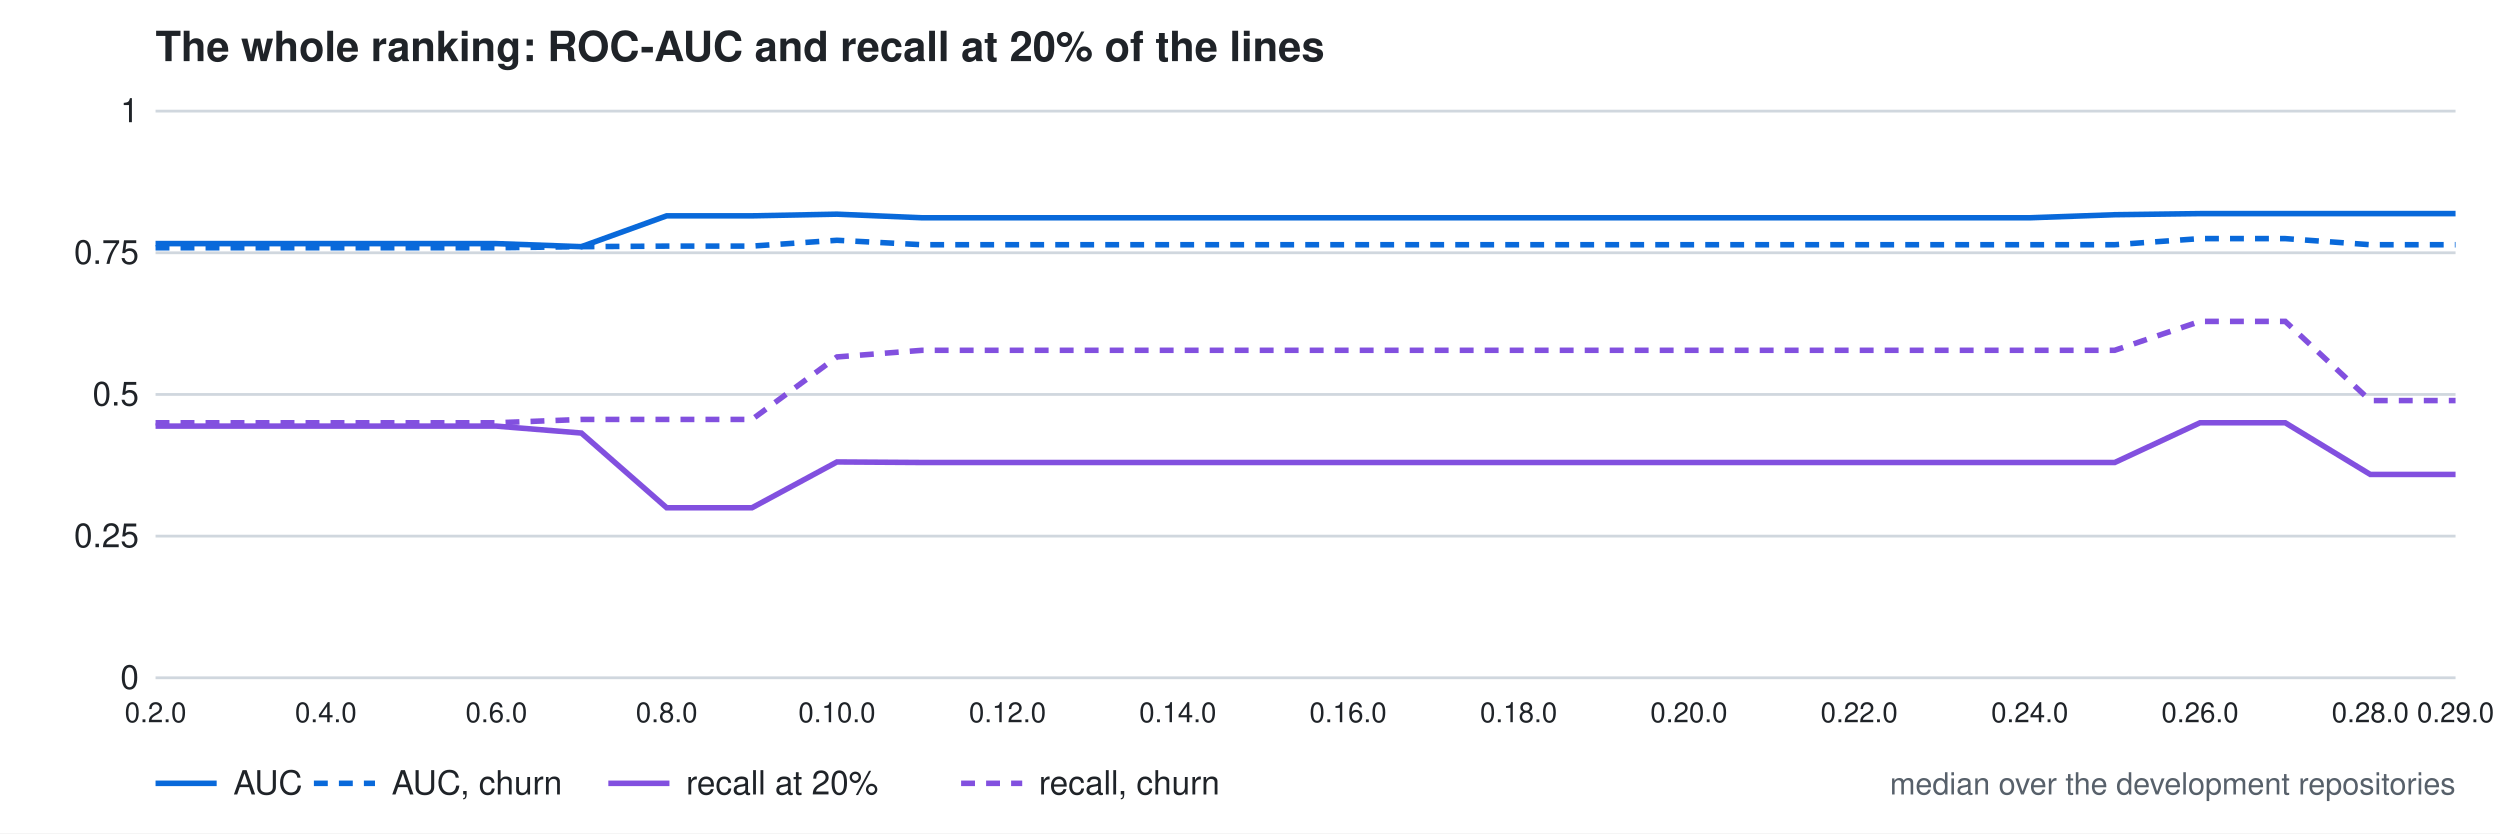
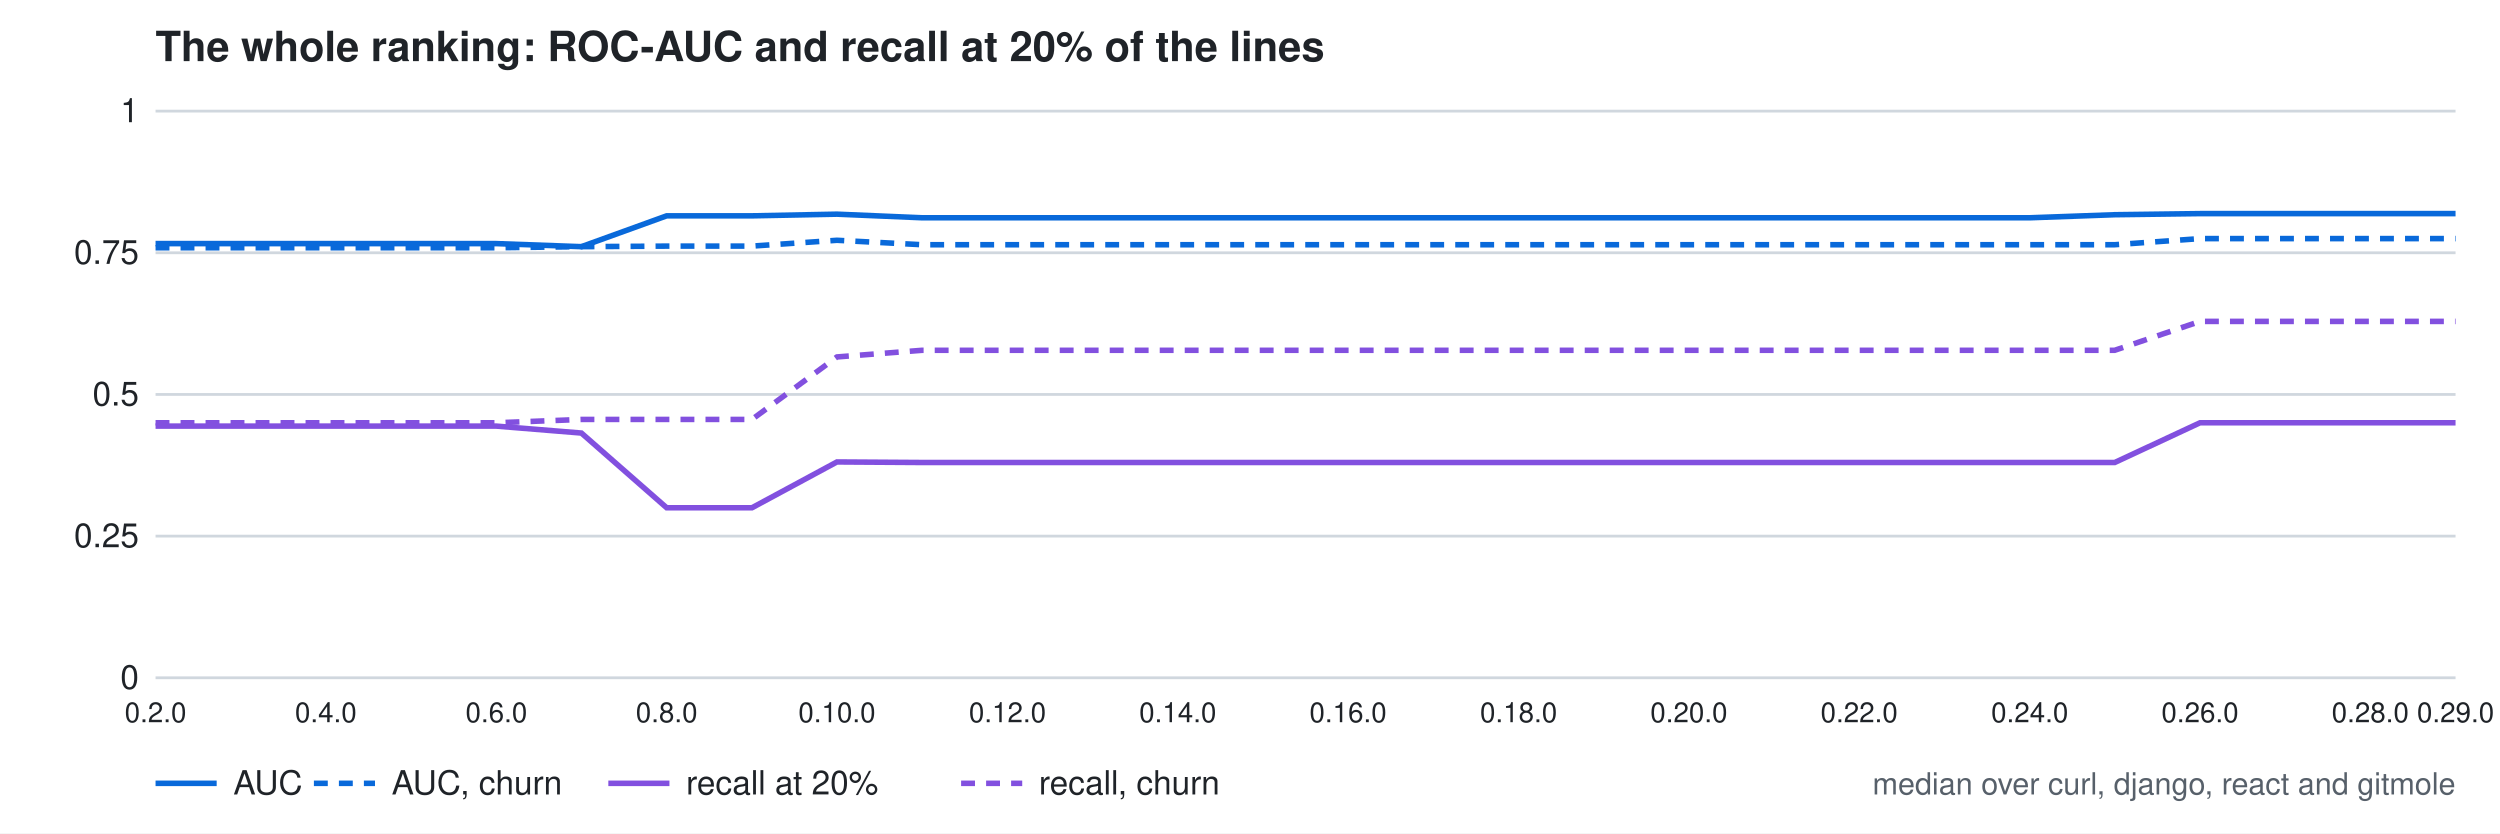
<svg xmlns="http://www.w3.org/2000/svg" width="900" height="300" viewBox="0 0 900 300" font-family="-apple-system,Segoe UI,Helvetica,Arial,sans-serif" font-size="12">
  <rect width="900" height="300" fill="#ffffff" />
  <text x="56" y="22" font-size="15" font-weight="600" fill="#1f2328">The whole ranking: ROC-AUC and recall at 20% of the lines</text>
  <line x1="56" y1="244.0" x2="884" y2="244.0" stroke="#d0d7de" stroke-width="1" />
  <text x="50" y="248.0" text-anchor="end" fill="#1f2328">0</text>
  <line x1="56" y1="193.0" x2="884" y2="193.0" stroke="#d0d7de" stroke-width="1" />
  <text x="50" y="197.0" text-anchor="end" fill="#1f2328">0.25</text>
  <line x1="56" y1="142.0" x2="884" y2="142.0" stroke="#d0d7de" stroke-width="1" />
  <text x="50" y="146.0" text-anchor="end" fill="#1f2328">0.5</text>
  <line x1="56" y1="91.0" x2="884" y2="91.0" stroke="#d0d7de" stroke-width="1" />
  <text x="50" y="95.0" text-anchor="end" fill="#1f2328">0.75</text>
  <line x1="56" y1="40.0" x2="884" y2="40.0" stroke="#d0d7de" stroke-width="1" />
  <text x="50" y="44.0" text-anchor="end" fill="#1f2328">1</text>
  <text x="56.0" y="260" text-anchor="middle" fill="#1f2328" font-size="10">0.2.0</text>
  <text x="117.3" y="260" text-anchor="middle" fill="#1f2328" font-size="10">0.4.0</text>
  <text x="178.7" y="260" text-anchor="middle" fill="#1f2328" font-size="10">0.6.0</text>
  <text x="240.0" y="260" text-anchor="middle" fill="#1f2328" font-size="10">0.8.0</text>
  <text x="301.3" y="260" text-anchor="middle" fill="#1f2328" font-size="10">0.10.0</text>
  <text x="362.7" y="260" text-anchor="middle" fill="#1f2328" font-size="10">0.12.0</text>
  <text x="424.0" y="260" text-anchor="middle" fill="#1f2328" font-size="10">0.14.0</text>
  <text x="485.3" y="260" text-anchor="middle" fill="#1f2328" font-size="10">0.16.0</text>
  <text x="546.7" y="260" text-anchor="middle" fill="#1f2328" font-size="10">0.18.0</text>
  <text x="608.0" y="260" text-anchor="middle" fill="#1f2328" font-size="10">0.20.0</text>
  <text x="669.3" y="260" text-anchor="middle" fill="#1f2328" font-size="10">0.22.0</text>
  <text x="730.7" y="260" text-anchor="middle" fill="#1f2328" font-size="10">0.24.0</text>
  <text x="792.0" y="260" text-anchor="middle" fill="#1f2328" font-size="10">0.26.0</text>
  <text x="853.3" y="260" text-anchor="middle" fill="#1f2328" font-size="10">0.28.0</text>
  <text x="884.0" y="260" text-anchor="middle" fill="#1f2328" font-size="10">0.29.0</text>
  <polyline points="56.0,87.7 86.7,87.7 117.3,87.7 148.0,87.7 178.7,87.7 209.3,88.8 240.0,77.7 270.7,77.7 301.3,77.1 332.0,78.4 362.7,78.4 393.3,78.4 424.0,78.4 454.7,78.4 485.3,78.4 516.0,78.4 546.7,78.4 577.3,78.4 608.0,78.4 638.7,78.4 669.3,78.4 700.0,78.4 730.7,78.4 761.3,77.3 792.0,76.9 822.7,76.9 853.3,76.9 884.0,76.9" fill="none" stroke="#0969da" stroke-width="2" />
-   <polyline points="56.0,89.2 86.7,89.2 117.3,89.2 148.0,89.2 178.7,89.2 209.3,88.8 240.0,88.6 270.7,88.6 301.3,86.5 332.0,88.1 362.7,88.1 393.3,88.1 424.0,88.1 454.7,88.1 485.3,88.1 516.0,88.1 546.7,88.1 577.3,88.1 608.0,88.1 638.7,88.1 669.3,88.1 700.0,88.1 730.7,88.1 761.3,88.1 792.0,85.9 822.7,85.9 853.3,88.1 884.0,88.1" fill="none" stroke="#0969da" stroke-width="2" stroke-dasharray="5 4" />
-   <polyline points="56.0,153.4 86.7,153.4 117.3,153.4 148.0,153.4 178.7,153.4 209.3,155.9 240.0,182.8 270.7,182.8 301.3,166.3 332.0,166.5 362.7,166.5 393.3,166.5 424.0,166.5 454.7,166.5 485.3,166.5 516.0,166.5 546.7,166.5 577.3,166.5 608.0,166.5 638.7,166.5 669.3,166.5 700.0,166.5 730.7,166.5 761.3,166.5 792.0,152.2 822.7,152.2 853.3,170.8 884.0,170.8" fill="none" stroke="#8250df" stroke-width="2" />
-   <polyline points="56.0,152.2 86.7,152.2 117.3,152.2 148.0,152.2 178.7,152.2 209.3,151.0 240.0,151.0 270.7,151.0 301.3,128.5 332.0,126.1 362.7,126.1 393.3,126.1 424.0,126.1 454.7,126.1 485.3,126.1 516.0,126.1 546.7,126.1 577.3,126.1 608.0,126.1 638.7,126.1 669.3,126.1 700.0,126.1 730.7,126.1 761.3,126.1 792.0,115.7 822.7,115.7 853.3,144.2 884.0,144.2" fill="none" stroke="#8250df" stroke-width="2" stroke-dasharray="5 4" />
+   <polyline points="56.0,89.2 86.7,89.2 117.3,89.2 148.0,89.2 178.7,89.2 209.3,88.8 240.0,88.6 270.7,88.6 301.3,86.5 332.0,88.1 362.7,88.1 393.3,88.1 424.0,88.1 454.7,88.1 485.3,88.1 516.0,88.1 546.7,88.1 577.3,88.1 608.0,88.1 638.7,88.1 669.3,88.1 700.0,88.1 730.7,88.1 761.3,88.1 792.0,85.9 822.7,85.9 853.3,85.9 884.0,85.9" fill="none" stroke="#0969da" stroke-width="2" stroke-dasharray="5 4" />
+   <polyline points="56.0,153.4 86.7,153.4 117.3,153.4 148.0,153.4 178.7,153.4 209.3,155.9 240.0,182.8 270.7,182.8 301.3,166.3 332.0,166.5 362.7,166.5 393.3,166.5 424.0,166.5 454.7,166.5 485.3,166.5 516.0,166.5 546.7,166.5 577.3,166.5 608.0,166.5 638.7,166.5 669.3,166.5 700.0,166.5 730.7,166.5 761.3,166.5 792.0,152.2 822.7,152.2 853.3,152.2 884.0,152.2" fill="none" stroke="#8250df" stroke-width="2" />
+   <polyline points="56.0,152.2 86.7,152.2 117.3,152.2 148.0,152.2 178.7,152.2 209.3,151.0 240.0,151.0 270.7,151.0 301.3,128.5 332.0,126.1 362.7,126.1 393.3,126.1 424.0,126.1 454.7,126.1 485.3,126.1 516.0,126.1 546.7,126.1 577.3,126.1 608.0,126.1 638.7,126.1 669.3,126.1 700.0,126.1 730.7,126.1 761.3,126.1 792.0,115.7 822.7,115.7 853.3,115.7 884.0,115.7" fill="none" stroke="#8250df" stroke-width="2" stroke-dasharray="5 4" />
  <line x1="56" y1="282" x2="78" y2="282" stroke="#0969da" stroke-width="2" />
  <text x="84" y="286" fill="#1f2328">AUC</text>
  <line x1="113" y1="282" x2="135" y2="282" stroke="#0969da" stroke-width="2" stroke-dasharray="5 4" />
  <text x="141" y="286" fill="#1f2328">AUC, churn</text>
  <line x1="219" y1="282" x2="241" y2="282" stroke="#8250df" stroke-width="2" />
  <text x="247" y="286" fill="#1f2328">recall at 20%</text>
  <line x1="346" y1="282" x2="368" y2="282" stroke="#8250df" stroke-width="2" stroke-dasharray="5 4" />
  <text x="374" y="286" fill="#1f2328">recall, churn</text>
-   <text x="884" y="286" text-anchor="end" fill="#57606a" font-size="11">median over the development repositories</text>
+   <text x="884" y="286" text-anchor="end" fill="#57606a" font-size="11">median over curl, django, react and gitmole</text>
</svg>
